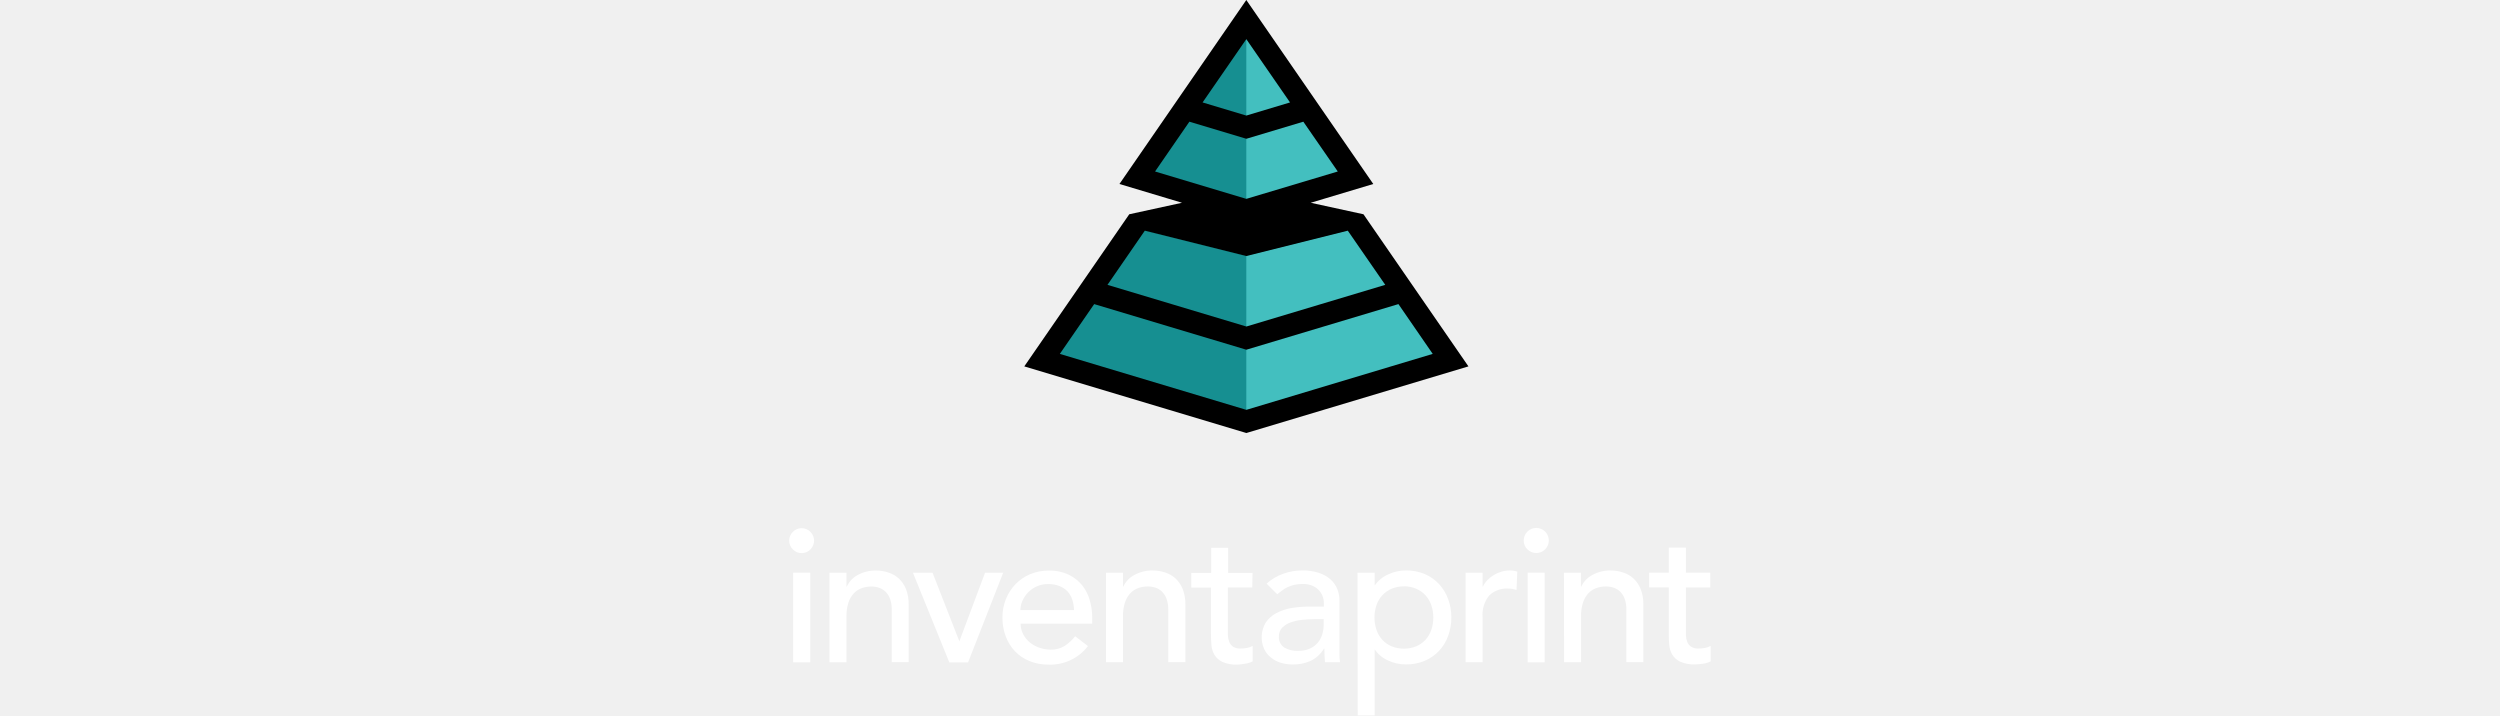
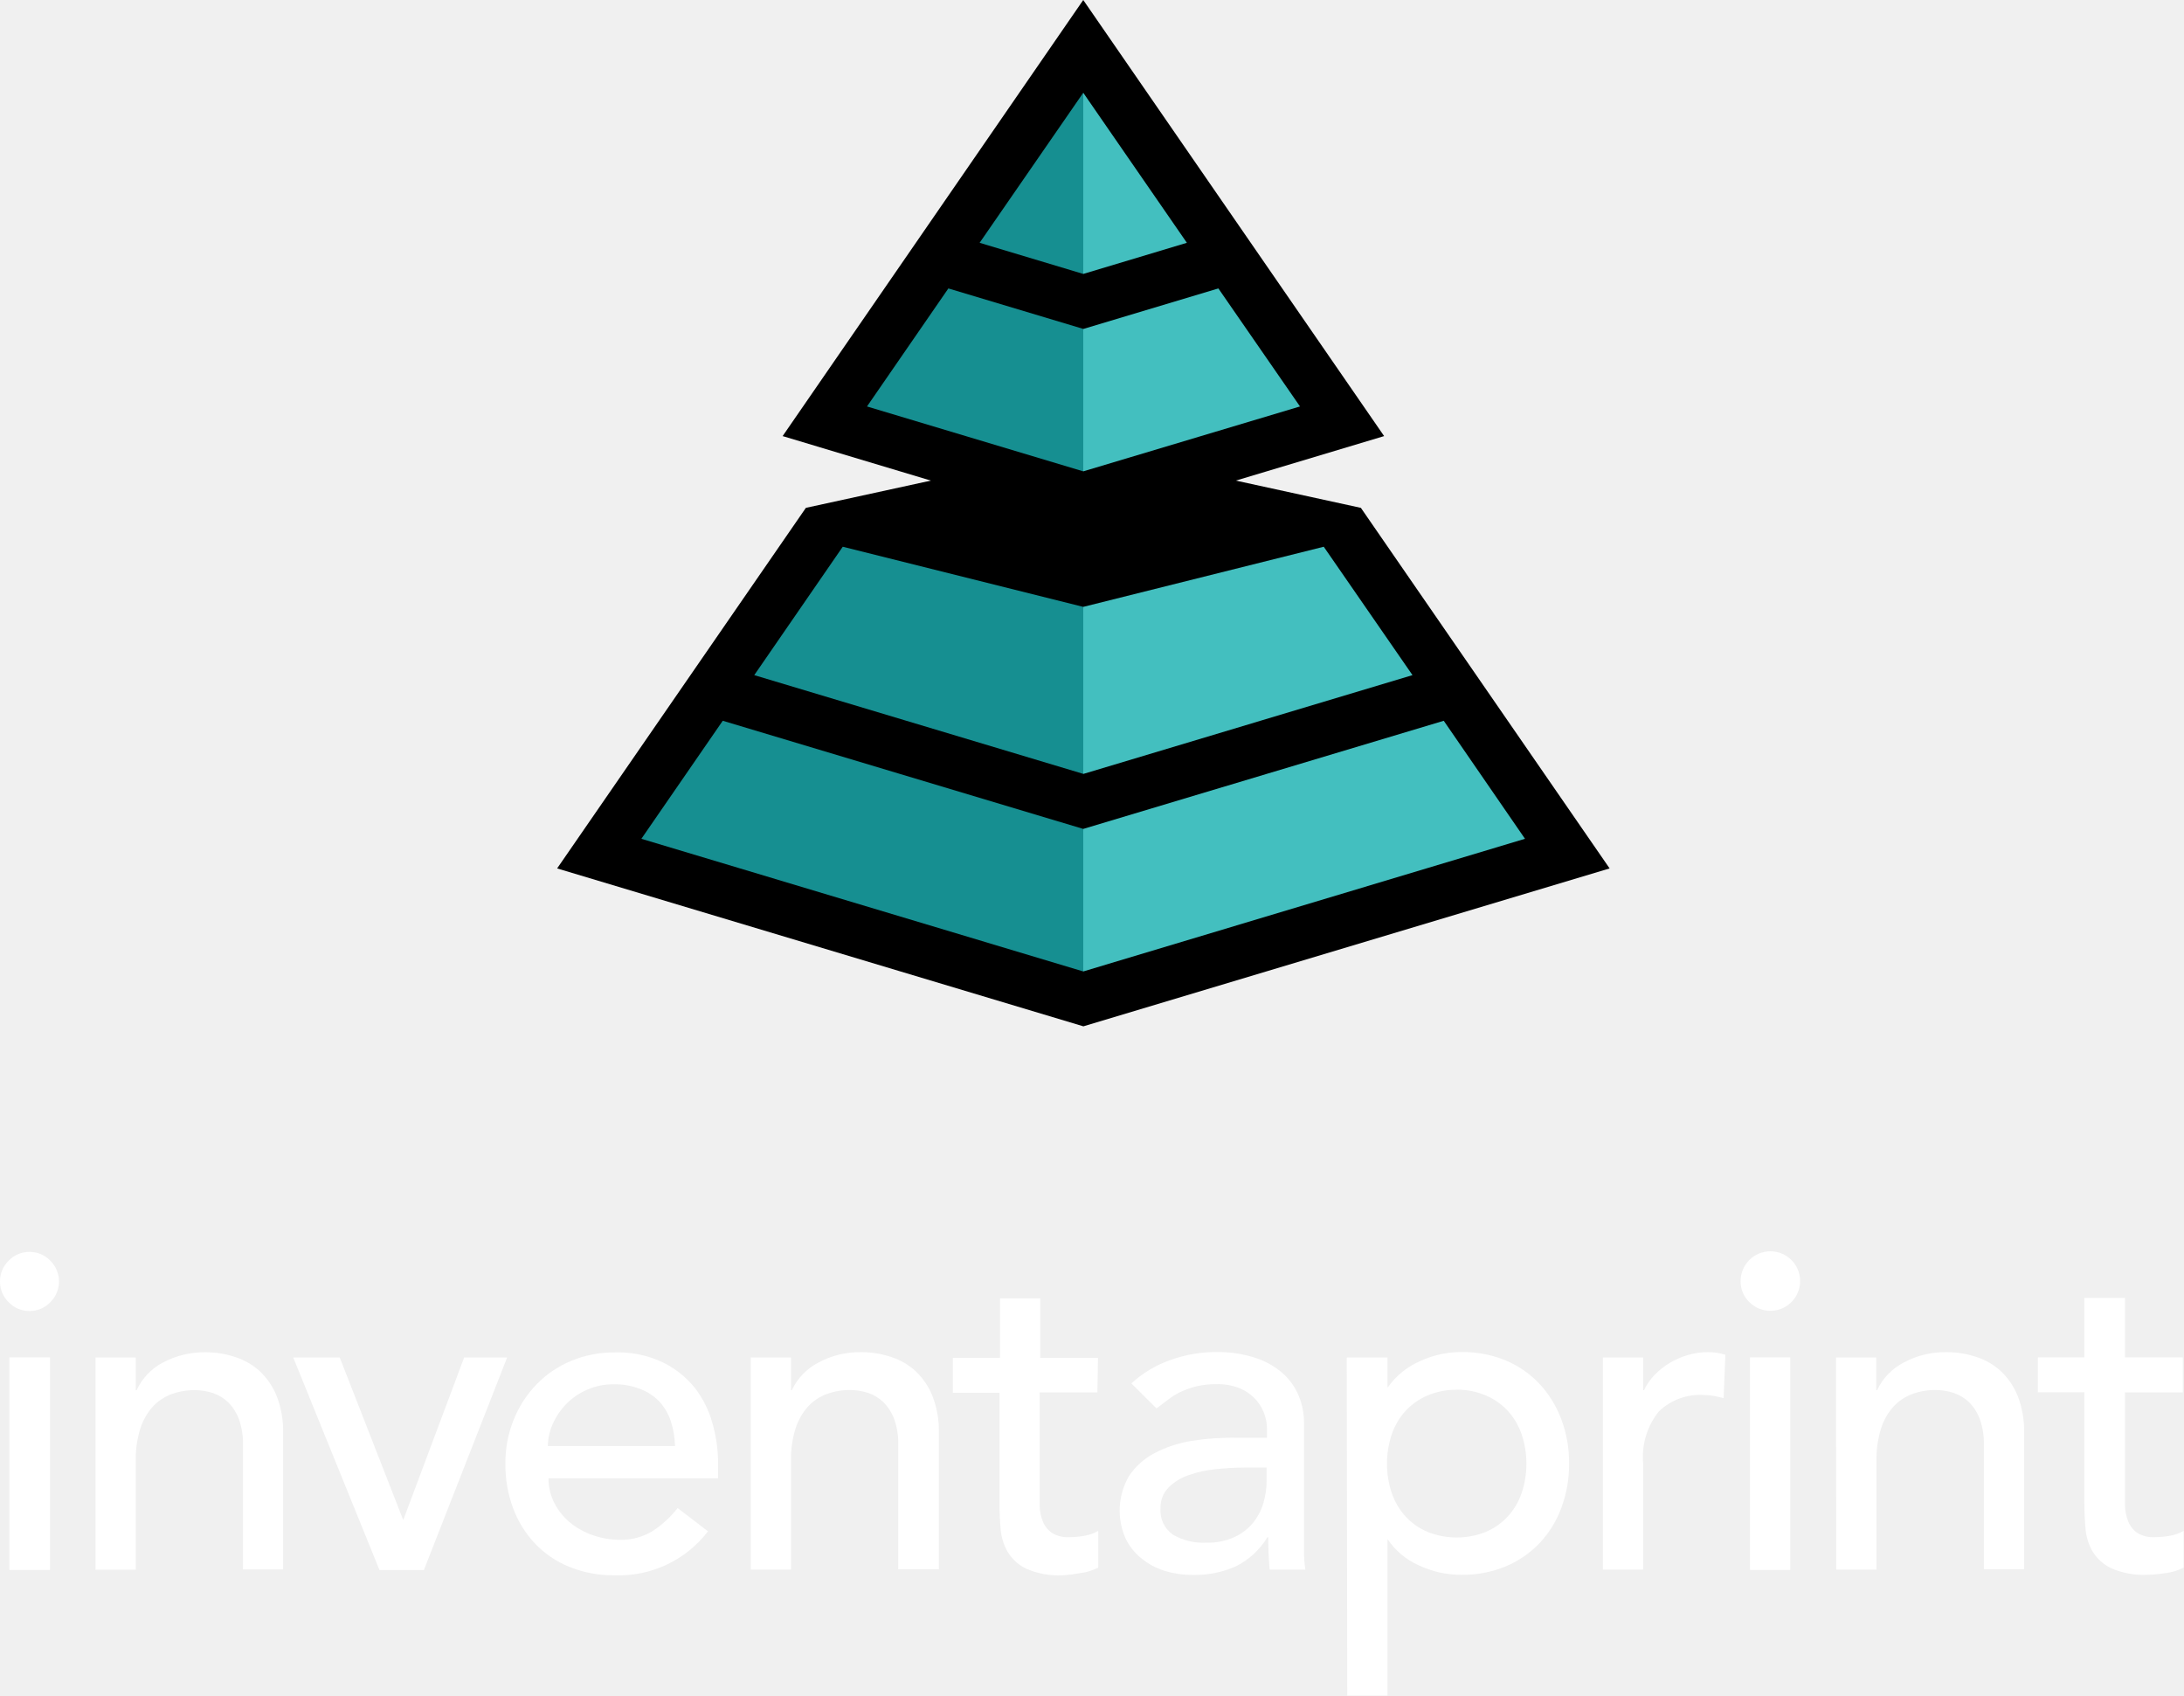
- <svg xmlns="http://www.w3.org/2000/svg" version="1.1" width="174.72" height="50" viewBox="0 0 174.72 135.63" overflow="hidden">
+ <svg xmlns="http://www.w3.org/2000/svg" version="1.1" width="174.72" height="135.63" viewBox="0 0 174.72 135.63" overflow="hidden">
  <g id="Layer_2">
    <g id="Layer_1-2">
      <g id="logo">
        <path d=" M 0 102.49 C -0.006 101.864 0.248 101.263 0.7 100.83 C 1.133 100.378 1.734 100.124 2.36 100.13 C 2.986 100.124 3.587 100.378 4.02 100.83 C 4.94 101.73 4.955 103.205 4.055 104.125 C 4.044 104.137 4.032 104.148 4.02 104.16 C 3.587 104.612 2.986 104.866 2.36 104.86 C 1.734 104.866 1.133 104.612 0.7 104.16 C 0.245 103.725 -0.008 103.12 -0 102.49 Z M 0.75 108.57 L 4 108.57 L 4 125.57 L 0.75 125.57 Z" fill="#FFFFFF" />
        <path d=" M 7.64 108.58 L 10.86 108.58 L 10.86 111.19 L 10.93 111.19 C 11.364 110.255 12.091 109.486 13 109 C 14.065 108.425 15.26 108.135 16.47 108.16 C 17.265 108.159 18.056 108.288 18.81 108.54 C 19.554 108.774 20.237 109.171 20.81 109.7 C 21.396 110.262 21.853 110.944 22.15 111.7 C 22.503 112.632 22.673 113.624 22.65 114.62 L 22.65 125.53 L 19.44 125.53 L 19.44 115.53 C 19.454 114.85 19.346 114.172 19.12 113.53 C 18.936 113.019 18.643 112.555 18.26 112.17 C 17.911 111.831 17.491 111.575 17.03 111.42 C 16.562 111.266 16.073 111.188 15.58 111.19 C 14.946 111.184 14.316 111.292 13.72 111.51 C 13.148 111.721 12.634 112.063 12.22 112.51 C 11.764 113.022 11.423 113.625 11.22 114.28 C 10.965 115.102 10.844 115.96 10.86 116.82 L 10.86 125.55 L 7.64 125.55 Z" fill="#FFFFFF" />
        <path d=" M 23.46 108.58 L 27.18 108.58 L 32.26 121.58 L 37.13 108.58 L 40.57 108.58 L 33.91 125.58 L 30.36 125.58 Z" fill="#FFFFFF" />
        <path d=" M 43.88 118.24 C 43.874 118.936 44.039 119.623 44.36 120.24 C 44.673 120.841 45.105 121.371 45.63 121.8 C 46.172 122.239 46.789 122.578 47.45 122.8 C 48.141 123.039 48.868 123.161 49.6 123.16 C 50.519 123.181 51.425 122.938 52.21 122.46 C 52.972 121.959 53.648 121.338 54.21 120.62 L 56.64 122.48 C 54.867 124.794 52.083 126.106 49.17 126 C 47.927 126.017 46.693 125.786 45.54 125.32 C 44.496 124.898 43.555 124.257 42.78 123.44 C 42.016 122.623 41.424 121.661 41.04 120.61 C 40.627 119.483 40.42 118.29 40.43 117.09 C 40.418 115.882 40.642 114.682 41.09 113.56 C 41.511 112.507 42.132 111.546 42.92 110.73 C 43.706 109.922 44.649 109.283 45.69 108.85 C 46.802 108.389 47.996 108.157 49.2 108.17 C 50.514 108.131 51.819 108.402 53.01 108.96 C 54.006 109.444 54.883 110.14 55.58 111 C 56.237 111.847 56.719 112.816 57 113.85 C 57.298 114.904 57.45 115.994 57.45 117.09 L 57.45 118.24 Z M 54 115.66 C 53.987 114.98 53.873 114.306 53.66 113.66 C 53.469 113.082 53.159 112.55 52.75 112.1 C 52.322 111.66 51.804 111.318 51.23 111.1 C 50.552 110.835 49.828 110.706 49.1 110.72 C 48.353 110.711 47.612 110.865 46.93 111.17 C 46.307 111.446 45.743 111.84 45.27 112.33 C 44.825 112.793 44.466 113.331 44.21 113.92 C 43.966 114.468 43.836 115.06 43.83 115.66 Z" fill="#FFFFFF" />
        <path d=" M 60.06 108.58 L 63.28 108.58 L 63.28 111.19 L 63.35 111.19 C 63.793 110.245 64.534 109.472 65.46 108.99 C 66.525 108.415 67.72 108.125 68.93 108.15 C 69.725 108.149 70.516 108.278 71.27 108.53 C 72.014 108.764 72.697 109.161 73.27 109.69 C 73.856 110.252 74.313 110.934 74.61 111.69 C 74.963 112.622 75.133 113.614 75.11 114.61 L 75.11 125.52 L 71.86 125.52 L 71.86 115.52 C 71.874 114.84 71.766 114.162 71.54 113.52 C 71.356 113.009 71.063 112.545 70.68 112.16 C 70.331 111.821 69.911 111.565 69.45 111.41 C 68.982 111.256 68.493 111.178 68 111.18 C 67.366 111.174 66.736 111.282 66.14 111.5 C 65.568 111.711 65.054 112.053 64.64 112.5 C 64.184 113.012 63.843 113.615 63.64 114.27 C 63.385 115.092 63.264 115.95 63.28 116.81 L 63.28 125.54 L 60.06 125.54 Z" fill="#FFFFFF" />
        <path d=" M 87.79 111.37 L 83.17 111.37 L 83.17 119.06 C 83.17 119.54 83.17 120.01 83.17 120.47 C 83.186 120.899 83.278 121.322 83.44 121.72 C 83.588 122.08 83.838 122.39 84.16 122.61 C 84.585 122.863 85.076 122.982 85.57 122.95 C 85.966 122.947 86.361 122.911 86.75 122.84 C 87.14 122.775 87.515 122.643 87.86 122.45 L 87.86 125.38 C 87.396 125.621 86.89 125.774 86.37 125.83 C 85.917 125.915 85.46 125.972 85 126 C 84.013 126.049 83.028 125.871 82.12 125.48 C 81.501 125.188 80.979 124.723 80.62 124.14 C 80.295 123.577 80.1 122.948 80.05 122.3 C 79.99 121.633 79.96 120.947 79.96 120.24 L 79.96 111.4 L 76.23 111.4 L 76.23 108.61 L 80 108.61 L 80 103.85 L 83.22 103.85 L 83.22 108.61 L 87.84 108.61 Z" fill="#FFFFFF" />
        <path d=" M 90.51 110.65 C 91.42 109.814 92.492 109.174 93.66 108.77 C 94.809 108.359 96.02 108.146 97.24 108.14 C 98.325 108.119 99.407 108.278 100.44 108.61 C 101.251 108.872 102 109.297 102.64 109.86 C 103.195 110.359 103.629 110.978 103.91 111.67 C 104.183 112.347 104.323 113.07 104.32 113.8 L 104.32 122.46 C 104.32 123.053 104.32 123.603 104.32 124.11 C 104.32 124.617 104.357 125.093 104.43 125.54 L 101.57 125.54 C 101.497 124.68 101.46 123.82 101.46 122.96 L 101.39 122.96 C 100.782 123.963 99.901 124.771 98.85 125.29 C 97.78 125.762 96.619 125.995 95.45 125.97 C 94.688 125.974 93.93 125.866 93.2 125.65 C 92.514 125.443 91.875 125.103 91.32 124.65 C 90.783 124.222 90.349 123.678 90.05 123.06 C 89.33 121.447 89.431 119.586 90.32 118.06 C 90.827 117.301 91.514 116.679 92.32 116.25 C 93.258 115.754 94.272 115.417 95.32 115.25 C 96.537 115.057 97.768 114.973 99 115 L 101.36 115 L 101.36 114.28 C 101.358 113.838 101.273 113.401 101.11 112.99 C 100.94 112.557 100.685 112.163 100.36 111.83 C 100.005 111.472 99.58 111.193 99.11 111.01 C 98.538 110.796 97.93 110.694 97.32 110.71 C 96.771 110.702 96.224 110.763 95.69 110.89 C 95.254 111.001 94.829 111.151 94.42 111.34 C 94.065 111.514 93.73 111.725 93.42 111.97 L 92.52 112.65 Z M 99.6 117.38 C 98.818 117.383 98.037 117.426 97.26 117.51 C 96.516 117.581 95.784 117.742 95.08 117.99 C 94.474 118.196 93.923 118.538 93.47 118.99 C 93.045 119.432 92.817 120.027 92.84 120.64 C 92.771 121.472 93.153 122.276 93.84 122.75 C 94.649 123.218 95.577 123.441 96.51 123.39 C 97.284 123.41 98.053 123.257 98.76 122.94 C 99.341 122.672 99.854 122.275 100.26 121.78 C 100.637 121.31 100.915 120.769 101.08 120.19 C 101.244 119.625 101.328 119.039 101.33 118.45 L 101.33 117.38 Z" fill="#FFFFFF" />
        <path d=" M 107.74 108.58 L 111 108.58 L 111 111 L 111 111 C 111.643 110.075 112.529 109.345 113.56 108.89 C 114.608 108.397 115.752 108.141 116.91 108.14 C 118.131 108.123 119.342 108.354 120.47 108.82 C 121.501 109.253 122.428 109.901 123.19 110.72 C 123.947 111.544 124.535 112.509 124.92 113.56 C 125.332 114.677 125.539 115.859 125.53 117.05 C 125.54 118.25 125.333 119.443 124.92 120.57 C 124.539 121.62 123.951 122.582 123.19 123.4 C 122.424 124.209 121.498 124.85 120.47 125.28 C 119.342 125.746 118.13 125.977 116.91 125.96 C 115.723 125.965 114.551 125.702 113.48 125.19 C 112.474 124.74 111.614 124.015 111 123.1 L 111 123.1 L 111 135.62 L 107.78 135.62 Z M 116.54 111.16 C 115.741 111.148 114.948 111.302 114.21 111.61 C 113.548 111.89 112.952 112.306 112.46 112.83 C 111.967 113.368 111.59 114.001 111.35 114.69 C 110.825 116.233 110.825 117.907 111.35 119.45 C 111.59 120.139 111.967 120.772 112.46 121.31 C 112.951 121.835 113.547 122.251 114.21 122.53 C 115.703 123.125 117.367 123.125 118.86 122.53 C 119.522 122.25 120.119 121.835 120.61 121.31 C 121.103 120.772 121.48 120.139 121.72 119.45 C 122.245 117.907 122.245 116.233 121.72 114.69 C 121.48 114.001 121.103 113.368 120.61 112.83 C 120.118 112.306 119.522 111.89 118.86 111.61 C 118.126 111.3 117.337 111.143 116.54 111.15 Z" fill="#FFFFFF" />
        <path d=" M 128.23 108.58 L 131.45 108.58 L 131.45 111.19 L 131.52 111.19 C 131.737 110.736 132.028 110.32 132.38 109.96 C 132.736 109.592 133.14 109.272 133.58 109.01 C 134.035 108.74 134.522 108.529 135.03 108.38 C 135.54 108.228 136.068 108.151 136.6 108.15 C 137.085 108.143 137.568 108.214 138.03 108.36 L 137.89 111.83 C 137.63 111.757 137.367 111.697 137.1 111.65 C 136.839 111.603 136.575 111.58 136.31 111.58 C 134.974 111.49 133.663 111.97 132.7 112.9 C 131.771 114.063 131.324 115.537 131.45 117.02 L 131.45 125.54 L 128.23 125.54 Z" fill="#FFFFFF" />
        <path d=" M 139.25 102.49 C 139.236 101.176 140.29 100.099 141.604 100.084 C 142.918 100.07 143.995 101.124 144.01 102.438 C 144.024 103.752 142.97 104.83 141.656 104.844 C 141.017 104.851 140.402 104.601 139.95 104.15 C 139.498 103.717 139.244 103.116 139.25 102.49 Z M 140 108.57 L 143.22 108.57 L 143.22 125.57 L 140 125.57 Z" fill="#FFFFFF" />
        <path d=" M 146.88 108.58 L 150.1 108.58 L 150.1 111.19 L 150.17 111.19 C 150.613 110.245 151.354 109.472 152.28 108.99 C 153.345 108.415 154.54 108.125 155.75 108.15 C 156.545 108.149 157.336 108.278 158.09 108.53 C 158.834 108.764 159.517 109.16 160.09 109.69 C 160.676 110.252 161.133 110.934 161.43 111.69 C 161.784 112.622 161.954 113.613 161.93 114.61 L 161.93 125.52 L 158.71 125.52 L 158.71 115.52 C 158.724 114.84 158.616 114.162 158.39 113.52 C 158.207 113.009 157.913 112.545 157.53 112.16 C 157.178 111.82 156.755 111.563 156.29 111.41 C 155.822 111.256 155.333 111.178 154.84 111.18 C 154.206 111.173 153.576 111.282 152.98 111.5 C 152.408 111.711 151.894 112.053 151.48 112.5 C 151.024 113.012 150.683 113.615 150.48 114.27 C 150.225 115.092 150.104 115.95 150.12 116.81 L 150.12 125.54 L 146.9 125.54 Z" fill="#FFFFFF" />
        <path d=" M 174.62 111.37 L 170 111.37 L 170 119.06 C 170 119.54 170 120.01 170 120.47 C 170.017 120.899 170.108 121.322 170.27 121.72 C 170.418 122.08 170.668 122.39 170.99 122.61 C 171.415 122.864 171.906 122.982 172.4 122.95 C 172.796 122.947 173.191 122.911 173.58 122.84 C 173.97 122.775 174.345 122.643 174.69 122.45 L 174.69 125.38 C 174.226 125.621 173.72 125.774 173.2 125.83 C 172.733 125.903 172.262 125.946 171.79 125.96 C 170.803 126.008 169.818 125.83 168.91 125.44 C 168.291 125.148 167.769 124.683 167.41 124.1 C 167.085 123.537 166.89 122.908 166.84 122.26 C 166.78 121.593 166.75 120.907 166.75 120.2 L 166.75 111.36 L 163.03 111.36 L 163.03 108.57 L 166.75 108.57 L 166.75 103.81 L 170 103.81 L 170 108.57 L 174.62 108.57 Z" fill="#FFFFFF" />
        <path d=" M 86.66 4.21 L 65.61 33.68 L 82.45 38.94 L 66.67 42.1 L 47.72 68.41 L 86.66 79.99 L 125.6 68.41 L 106.66 41.05 L 90.87 38.94 L 107.71 33.68 L 86.66 4.21 Z" fill="#43BFBF" />
        <path d=" M 86.66 4.21 L 65.61 33.68 L 82.45 38.94 L 66.67 42.1 L 47.72 68.41 L 86.66 79.99 L 86.66 4.21 Z" fill="#168F91" />
        <path d=" M 108.87 40.62 L 98.87 38.44 L 110.73 34.88 L 86.66 0 L 62.61 34.88 L 74.47 38.44 L 64.47 40.62 L 44.57 69.46 L 86.67 82.09 L 128.77 69.46 Z M 86.66 7.42 L 94.95 19.42 L 86.66 21.91 L 78.37 19.42 Z M 75.87 23.07 L 86.67 26.31 L 97.47 23.07 L 104 32.51 L 86.66 37.7 L 69.36 32.51 Z M 67.42 43.73 L 86.66 48.54 L 105.9 43.73 L 113 54 L 86.67 61.9 L 60.34 54 Z M 51.31 67.09 L 57.82 57.65 L 86.66 66.3 L 115.5 57.65 L 122 67.09 L 86.66 77.7 Z" />
      </g>
    </g>
  </g>
</svg>
